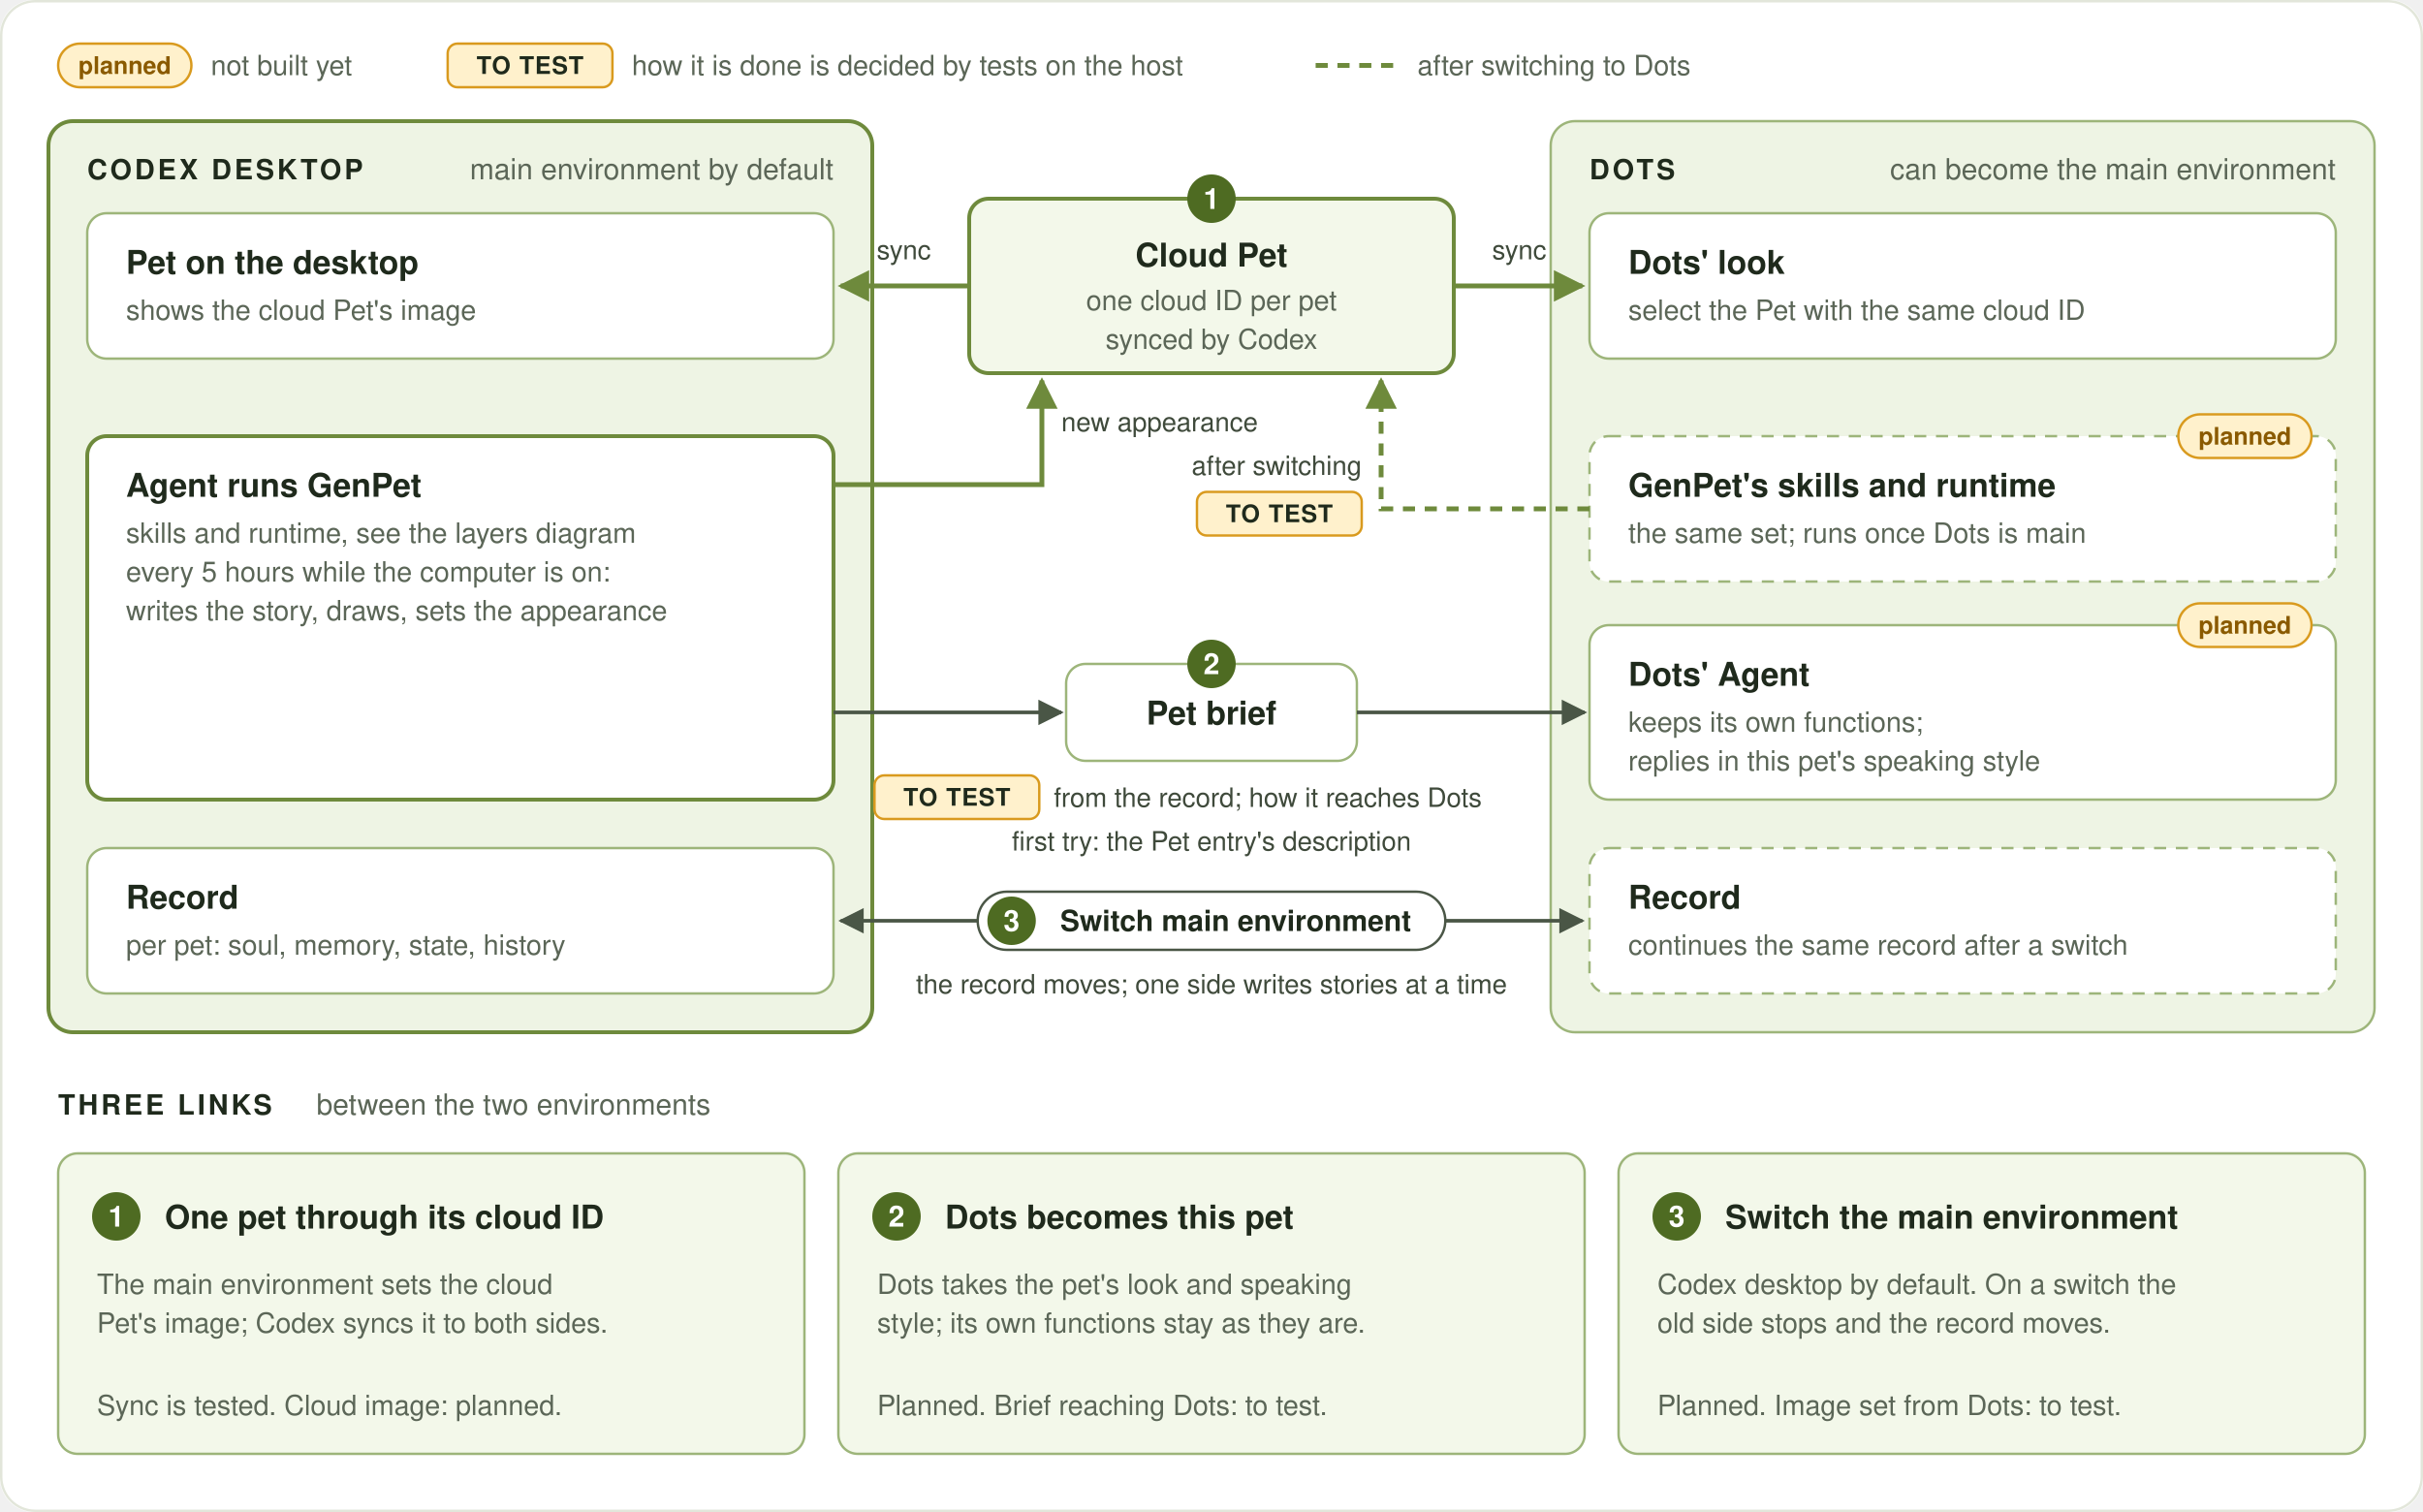
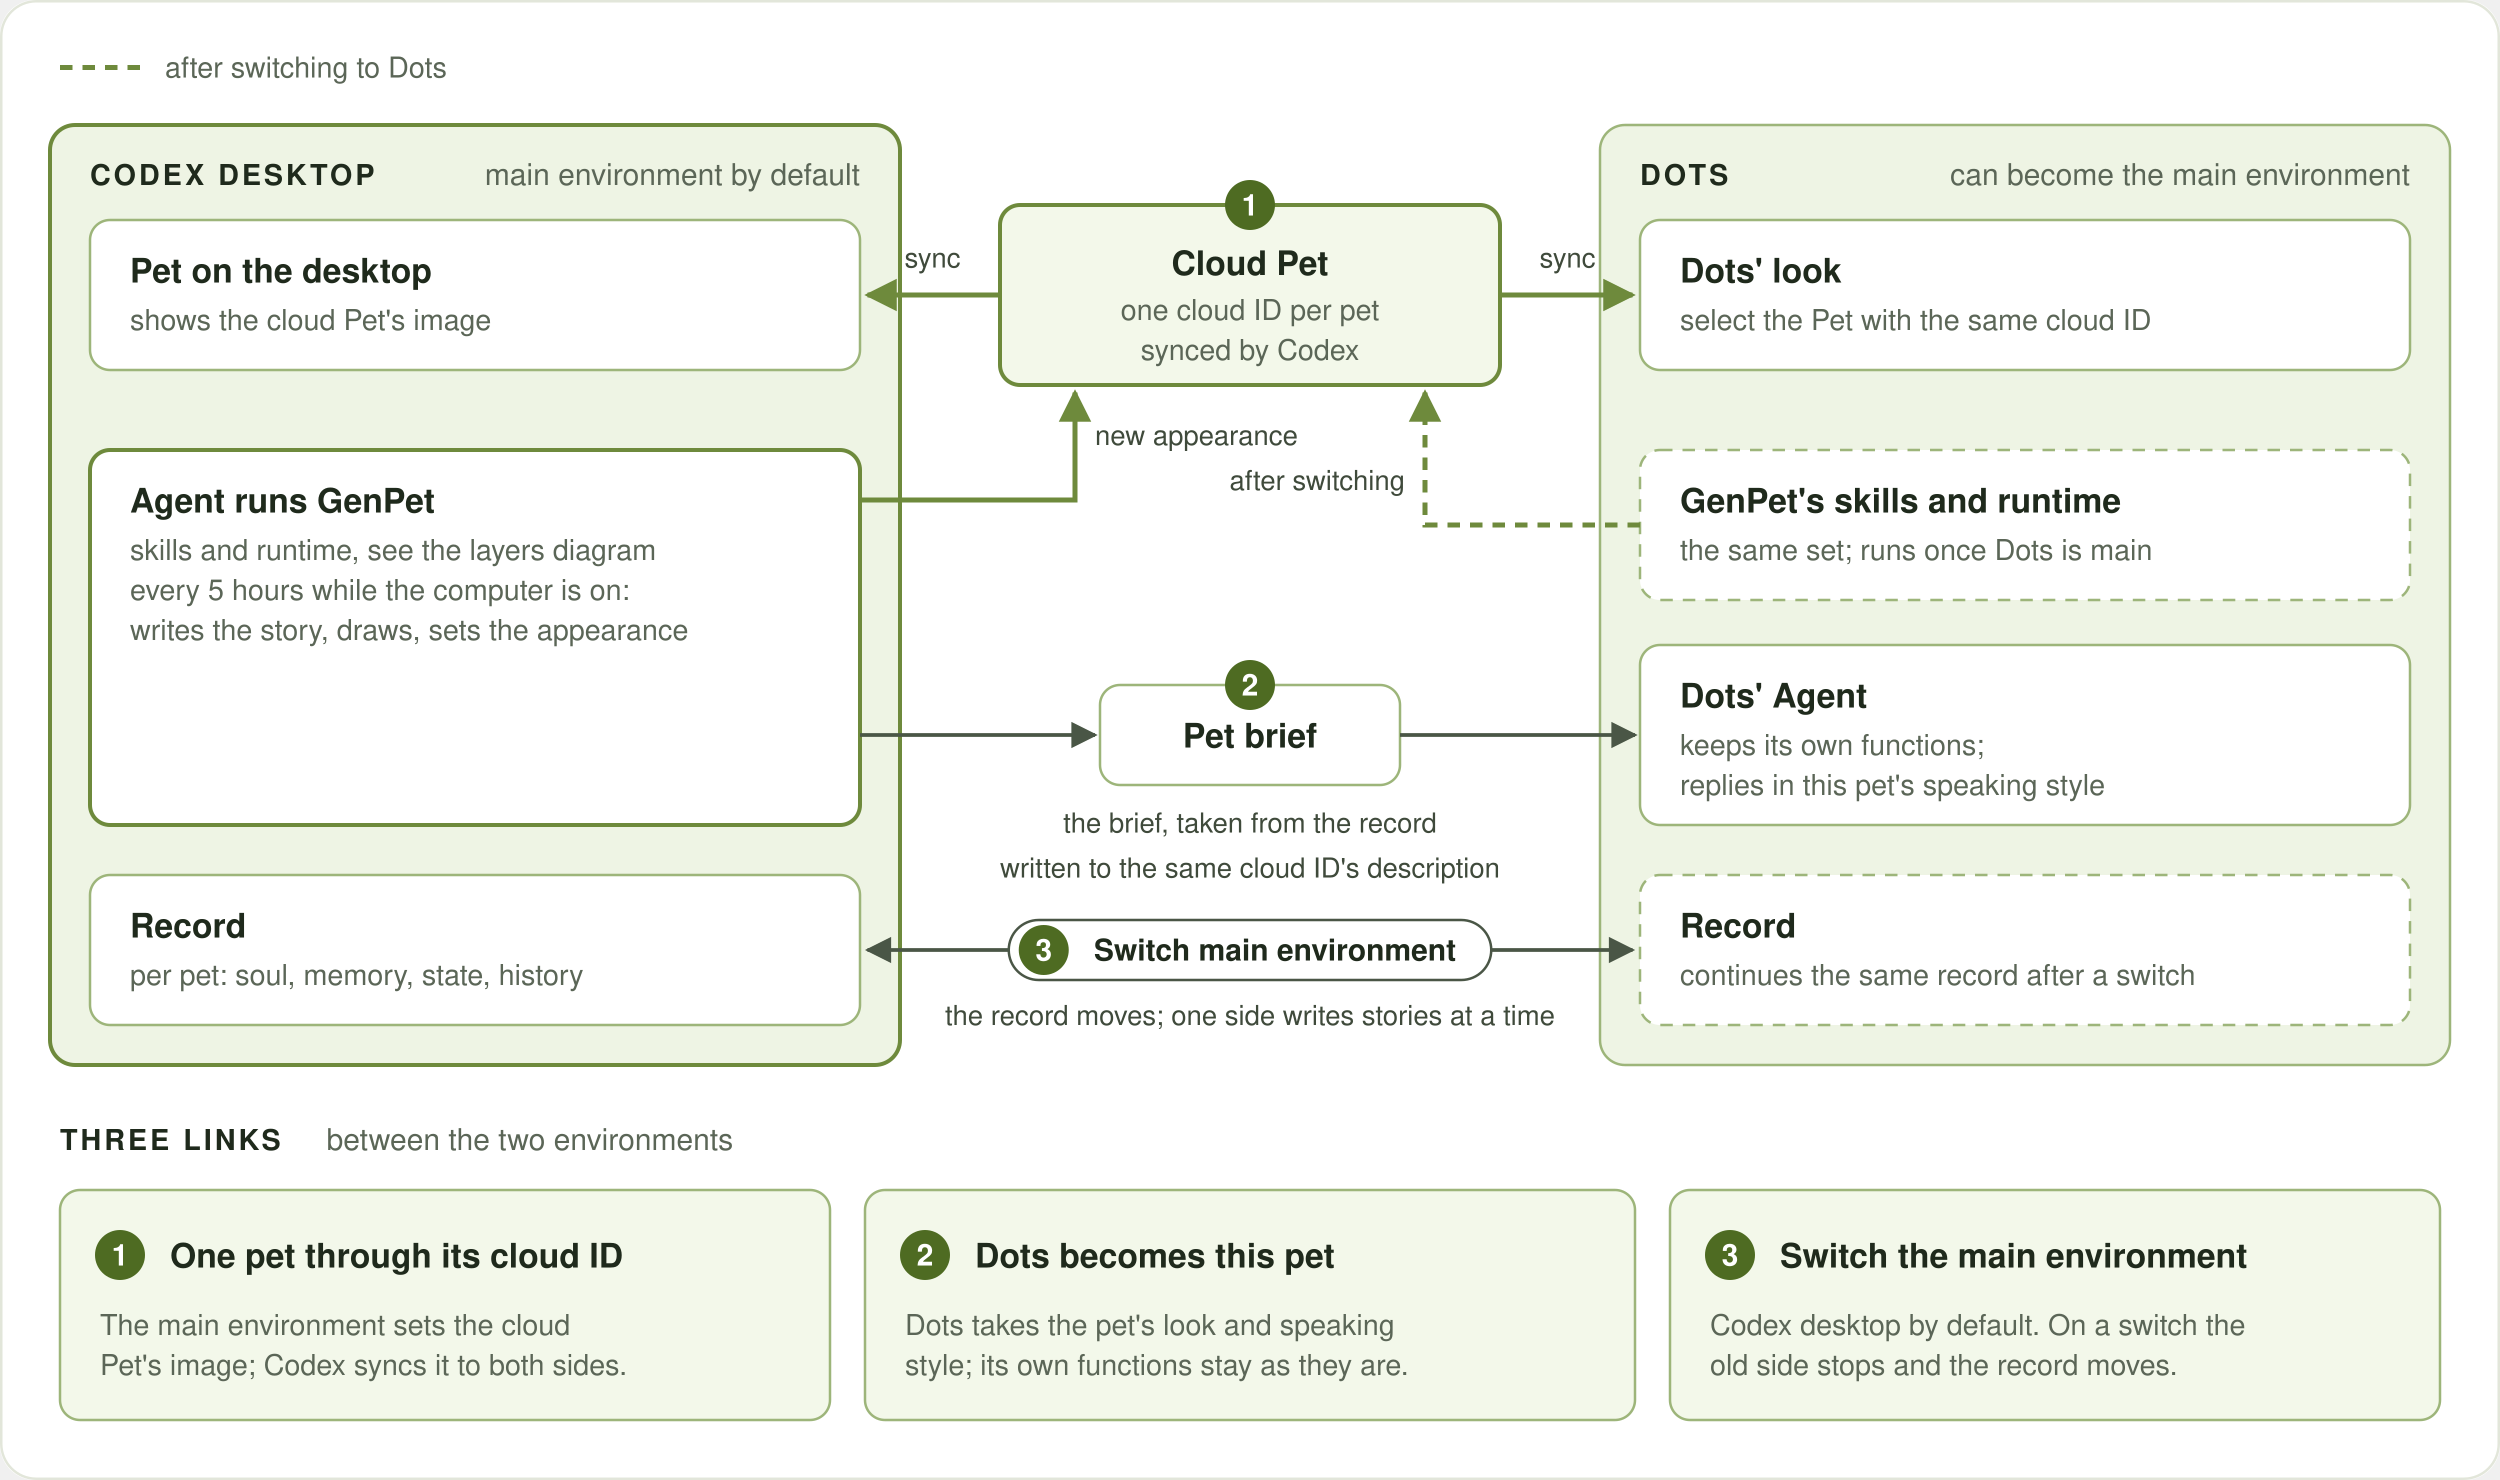
- <svg xmlns="http://www.w3.org/2000/svg" viewBox="0 0 1000 624" role="img" aria-labelledby="t d">
+ <svg xmlns="http://www.w3.org/2000/svg" viewBox="0 0 1000 592" role="img" aria-labelledby="t d">
  <style>
    text { font-family: -apple-system, BlinkMacSystemFont, 'Segoe UI', Helvetica, Arial, sans-serif; fill: #1F2A1C; }
    .layer { font-size: 11.5px; font-weight: 700; letter-spacing: 1.2px; }
    .where { font-size: 12px; fill: #5B6657; }
    .name { font-size: 13.5px; font-weight: 600; }
    .sub { font-size: 11.5px; fill: #5B6657; }
    .switch { font-size: 12px; font-weight: 600; }
    .rel { font-size: 11px; fill: #3F4A3B; }
    .tag { font-size: 10px; font-weight: 700; letter-spacing: 0.4px; }
    .pill { font-size: 10px; font-weight: 600; fill: #8A5A00; }
    .num { font-size: 12px; font-weight: 700; fill: #FFFFFF; }
    .flow { stroke: #4A5646; stroke-width: 1.5; fill: none; }
    .port { stroke: #6E8A3C; stroke-width: 2; fill: none; }
  </style>
  <defs>
    <marker id="a" viewBox="0 0 10 10" refX="9" refY="5" markerWidth="7" markerHeight="7" orient="auto-start-reverse">
      <path d="M0 0 10 5 0 10z" fill="#4A5646" />
    </marker>
    <marker id="p" viewBox="0 0 10 10" refX="9" refY="5" markerWidth="6.5" markerHeight="6.5" orient="auto-start-reverse">
      <path d="M0 0 10 5 0 10z" fill="#6E8A3C" />
    </marker>
  </defs>
-   <rect width="1000" height="624" rx="14" fill="#FFFFFF" />
-   <rect x="0.5" y="0.5" width="999" height="623" rx="14" fill="none" stroke="#E2E6DA" />
-   <rect x="24" y="18" width="55" height="18" rx="9" fill="#FFF1CC" stroke="#D99A1E" />
-   <text class="pill" x="51.5" y="30.5" text-anchor="middle">planned</text>
-   <text class="sub" x="87" y="31">not built yet</text>
-   <rect x="184.76" y="18" width="68" height="18" rx="4" fill="#FFF1CC" stroke="#D99A1E" />
-   <text class="tag" x="218.76" y="30.5" text-anchor="middle" fill="#8A5A00">TO TEST</text>
-   <text class="sub" x="260.76" y="31">how it is done is decided by tests on the host</text>
-   <path class="port" d="M542.98 27H576.98" stroke-dasharray="5 4" />
-   <text class="sub" x="584.98" y="31">after switching to Dots</text>
+   <rect width="1000" height="592" rx="14" fill="#FFFFFF" />
+   <rect x="0.5" y="0.5" width="999" height="591" rx="14" fill="none" stroke="#E2E6DA" />
+   <path class="port" d="M24 27H58" stroke-dasharray="5 4" />
+   <text class="sub" x="66" y="31">after switching to Dots</text>
  <rect x="20" y="50" width="340" height="376" rx="10" fill="#EEF4E4" stroke="#6E8A3C" stroke-width="1.6" />
  <text class="layer" x="36" y="74">CODEX DESKTOP</text>
  <text class="where" x="344" y="74" text-anchor="end">main environment by default</text>
  <rect x="640" y="50" width="340" height="376" rx="10" fill="#EEF4E4" stroke="#9DB57A" />
  <text class="layer" x="656" y="74">DOTS</text>
  <text class="where" x="964" y="74" text-anchor="end">can become the main environment</text>
  <rect x="36" y="88" width="308" height="60" rx="8" fill="#FFFFFF" stroke="#9DB57A" />
  <text class="name" x="52" y="113">Pet on the desktop</text>
  <text class="sub" x="52" y="132">shows the cloud Pet's image</text>
  <rect x="36" y="180" width="308" height="150" rx="8" fill="#FFFFFF" stroke="#6E8A3C" stroke-width="1.6" />
  <text class="name" x="52" y="205">Agent runs GenPet</text>
  <text class="sub" x="52" y="224">skills and runtime, see the layers diagram</text>
  <text class="sub" x="52" y="240">every 5 hours while the computer is on:</text>
  <text class="sub" x="52" y="256">writes the story, draws, sets the appearance</text>
  <rect x="36" y="350" width="308" height="60" rx="8" fill="#FFFFFF" stroke="#9DB57A" />
  <text class="name" x="52" y="375">Record</text>
  <text class="sub" x="52" y="394">per pet: soul, memory, state, history</text>
  <rect x="656" y="88" width="308" height="60" rx="8" fill="#FFFFFF" stroke="#9DB57A" />
  <text class="name" x="672" y="113">Dots' look</text>
  <text class="sub" x="672" y="132">select the Pet with the same cloud ID</text>
  <rect x="656" y="180" width="308" height="60" rx="8" fill="#FFFFFF" stroke="#9DB57A" stroke-dasharray="5 4" />
  <text class="name" x="672" y="205">GenPet's skills and runtime</text>
  <text class="sub" x="672" y="224">the same set; runs once Dots is main</text>
-   <rect x="899" y="171" width="55" height="18" rx="9" fill="#FFF1CC" stroke="#D99A1E" />
-   <text class="pill" x="926.5" y="183.5" text-anchor="middle">planned</text>
  <rect x="656" y="258" width="308" height="72" rx="8" fill="#FFFFFF" stroke="#9DB57A" />
  <text class="name" x="672" y="283">Dots' Agent</text>
  <text class="sub" x="672" y="302">keeps its own functions;</text>
  <text class="sub" x="672" y="318">replies in this pet's speaking style</text>
-   <rect x="899" y="249" width="55" height="18" rx="9" fill="#FFF1CC" stroke="#D99A1E" />
-   <text class="pill" x="926.5" y="261.5" text-anchor="middle">planned</text>
  <rect x="656" y="350" width="308" height="60" rx="8" fill="#FFFFFF" stroke="#9DB57A" stroke-dasharray="5 4" />
  <text class="name" x="672" y="375">Record</text>
  <text class="sub" x="672" y="394">continues the same record after a switch</text>
  <rect x="400" y="82" width="200" height="72" rx="8" fill="#F3F8EA" stroke="#6E8A3C" stroke-width="1.6" />
  <text class="name" x="500" y="110" text-anchor="middle">Cloud Pet</text>
  <text class="sub" x="500" y="128" text-anchor="middle">one cloud ID per pet</text>
  <text class="sub" x="500" y="144" text-anchor="middle">synced by Codex</text>
  <circle cx="500" cy="82" r="10" fill="#4E6B22" />
  <text class="num" x="500" y="86.2" text-anchor="middle">1</text>
  <path class="port" d="M400 118H347" marker-end="url(#p)" />
  <path class="port" d="M600 118H653" marker-end="url(#p)" />
  <text class="rel" x="373" y="107" text-anchor="middle" fill="#4E6B22">sync</text>
  <text class="rel" x="627" y="107" text-anchor="middle" fill="#4E6B22">sync</text>
  <path class="port" d="M344 200H430V157" marker-end="url(#p)" />
  <text class="rel" x="438" y="178" fill="#4E6B22">new appearance</text>
  <path class="port" d="M656 210H570V157" stroke-dasharray="5 4" marker-end="url(#p)" />
  <text class="rel" x="562" y="196" text-anchor="end" fill="#4E6B22">after switching</text>
-   <rect x="494" y="203" width="68" height="18" rx="4" fill="#FFF1CC" stroke="#D99A1E" />
-   <text class="tag" x="528" y="215.5" text-anchor="middle" fill="#8A5A00">TO TEST</text>
  <rect x="440" y="274" width="120" height="40" rx="8" fill="#FFFFFF" stroke="#9DB57A" />
  <text class="name" x="500" y="299" text-anchor="middle">Pet brief</text>
  <circle cx="500" cy="274" r="10" fill="#4E6B22" />
  <text class="num" x="500" y="278.2" text-anchor="middle">2</text>
  <path class="flow" d="M344 294H438" marker-end="url(#a)" />
  <path class="flow" d="M560 294H654" marker-end="url(#a)" />
-   <rect x="360.92" y="320" width="68" height="18" rx="4" fill="#FFF1CC" stroke="#D99A1E" />
-   <text class="tag" x="394.92" y="332.5" text-anchor="middle" fill="#8A5A00">TO TEST</text>
-   <text class="rel" x="434.92" y="333">from the record; how it reaches Dots</text>
-   <text class="rel" x="500" y="351" text-anchor="middle">first try: the Pet entry's description</text>
+   <text class="rel" x="500" y="333" text-anchor="middle">the brief, taken from the record</text>
+   <text class="rel" x="500" y="351" text-anchor="middle">written to the same cloud ID's description</text>
  <path class="flow" d="M347 380H653" marker-start="url(#a)" marker-end="url(#a)" />
  <rect x="403.5" y="368" width="193" height="24" rx="12" fill="#FFFFFF" stroke="#4A5646" />
  <circle cx="417.5" cy="380" r="10" fill="#4E6B22" />
  <text class="num" x="417.5" y="384.2" text-anchor="middle">3</text>
  <text class="switch" x="510" y="384.2" text-anchor="middle">Switch main environment</text>
  <text class="rel" x="500" y="410" text-anchor="middle">the record moves; one side writes stories at a time</text>
  <text class="layer" x="24" y="460">THREE LINKS</text>
  <text class="where" x="130.62" y="460">between the two environments</text>
-   <rect x="24" y="476" width="308" height="124" rx="8" fill="#F3F8EA" stroke="#9DB57A" />
+   <rect x="24" y="476" width="308" height="92" rx="8" fill="#F3F8EA" stroke="#9DB57A" />
  <circle cx="48" cy="502" r="10" fill="#4E6B22" />
  <text class="num" x="48" y="506.2" text-anchor="middle">1</text>
  <text class="name" x="68" y="507">One pet through its cloud ID</text>
  <text class="sub" x="40" y="534">The main environment sets the cloud</text>
  <text class="sub" x="40" y="550">Pet's image; Codex syncs it to both sides.</text>
-   <text class="sub" x="40" y="584" fill="#8A5A00">Sync is tested. Cloud image: planned.</text>
-   <rect x="346" y="476" width="308" height="124" rx="8" fill="#F3F8EA" stroke="#9DB57A" />
+   <rect x="346" y="476" width="308" height="92" rx="8" fill="#F3F8EA" stroke="#9DB57A" />
  <circle cx="370" cy="502" r="10" fill="#4E6B22" />
  <text class="num" x="370" y="506.2" text-anchor="middle">2</text>
  <text class="name" x="390" y="507">Dots becomes this pet</text>
  <text class="sub" x="362" y="534">Dots takes the pet's look and speaking</text>
  <text class="sub" x="362" y="550">style; its own functions stay as they are.</text>
-   <text class="sub" x="362" y="584" fill="#8A5A00">Planned. Brief reaching Dots: to test.</text>
-   <rect x="668" y="476" width="308" height="124" rx="8" fill="#F3F8EA" stroke="#9DB57A" />
+   <rect x="668" y="476" width="308" height="92" rx="8" fill="#F3F8EA" stroke="#9DB57A" />
  <circle cx="692" cy="502" r="10" fill="#4E6B22" />
  <text class="num" x="692" y="506.2" text-anchor="middle">3</text>
  <text class="name" x="712" y="507">Switch the main environment</text>
  <text class="sub" x="684" y="534">Codex desktop by default. On a switch the</text>
  <text class="sub" x="684" y="550">old side stops and the record moves.</text>
-   <text class="sub" x="684" y="584" fill="#8A5A00">Planned. Image set from Dots: to test.</text>
</svg>
